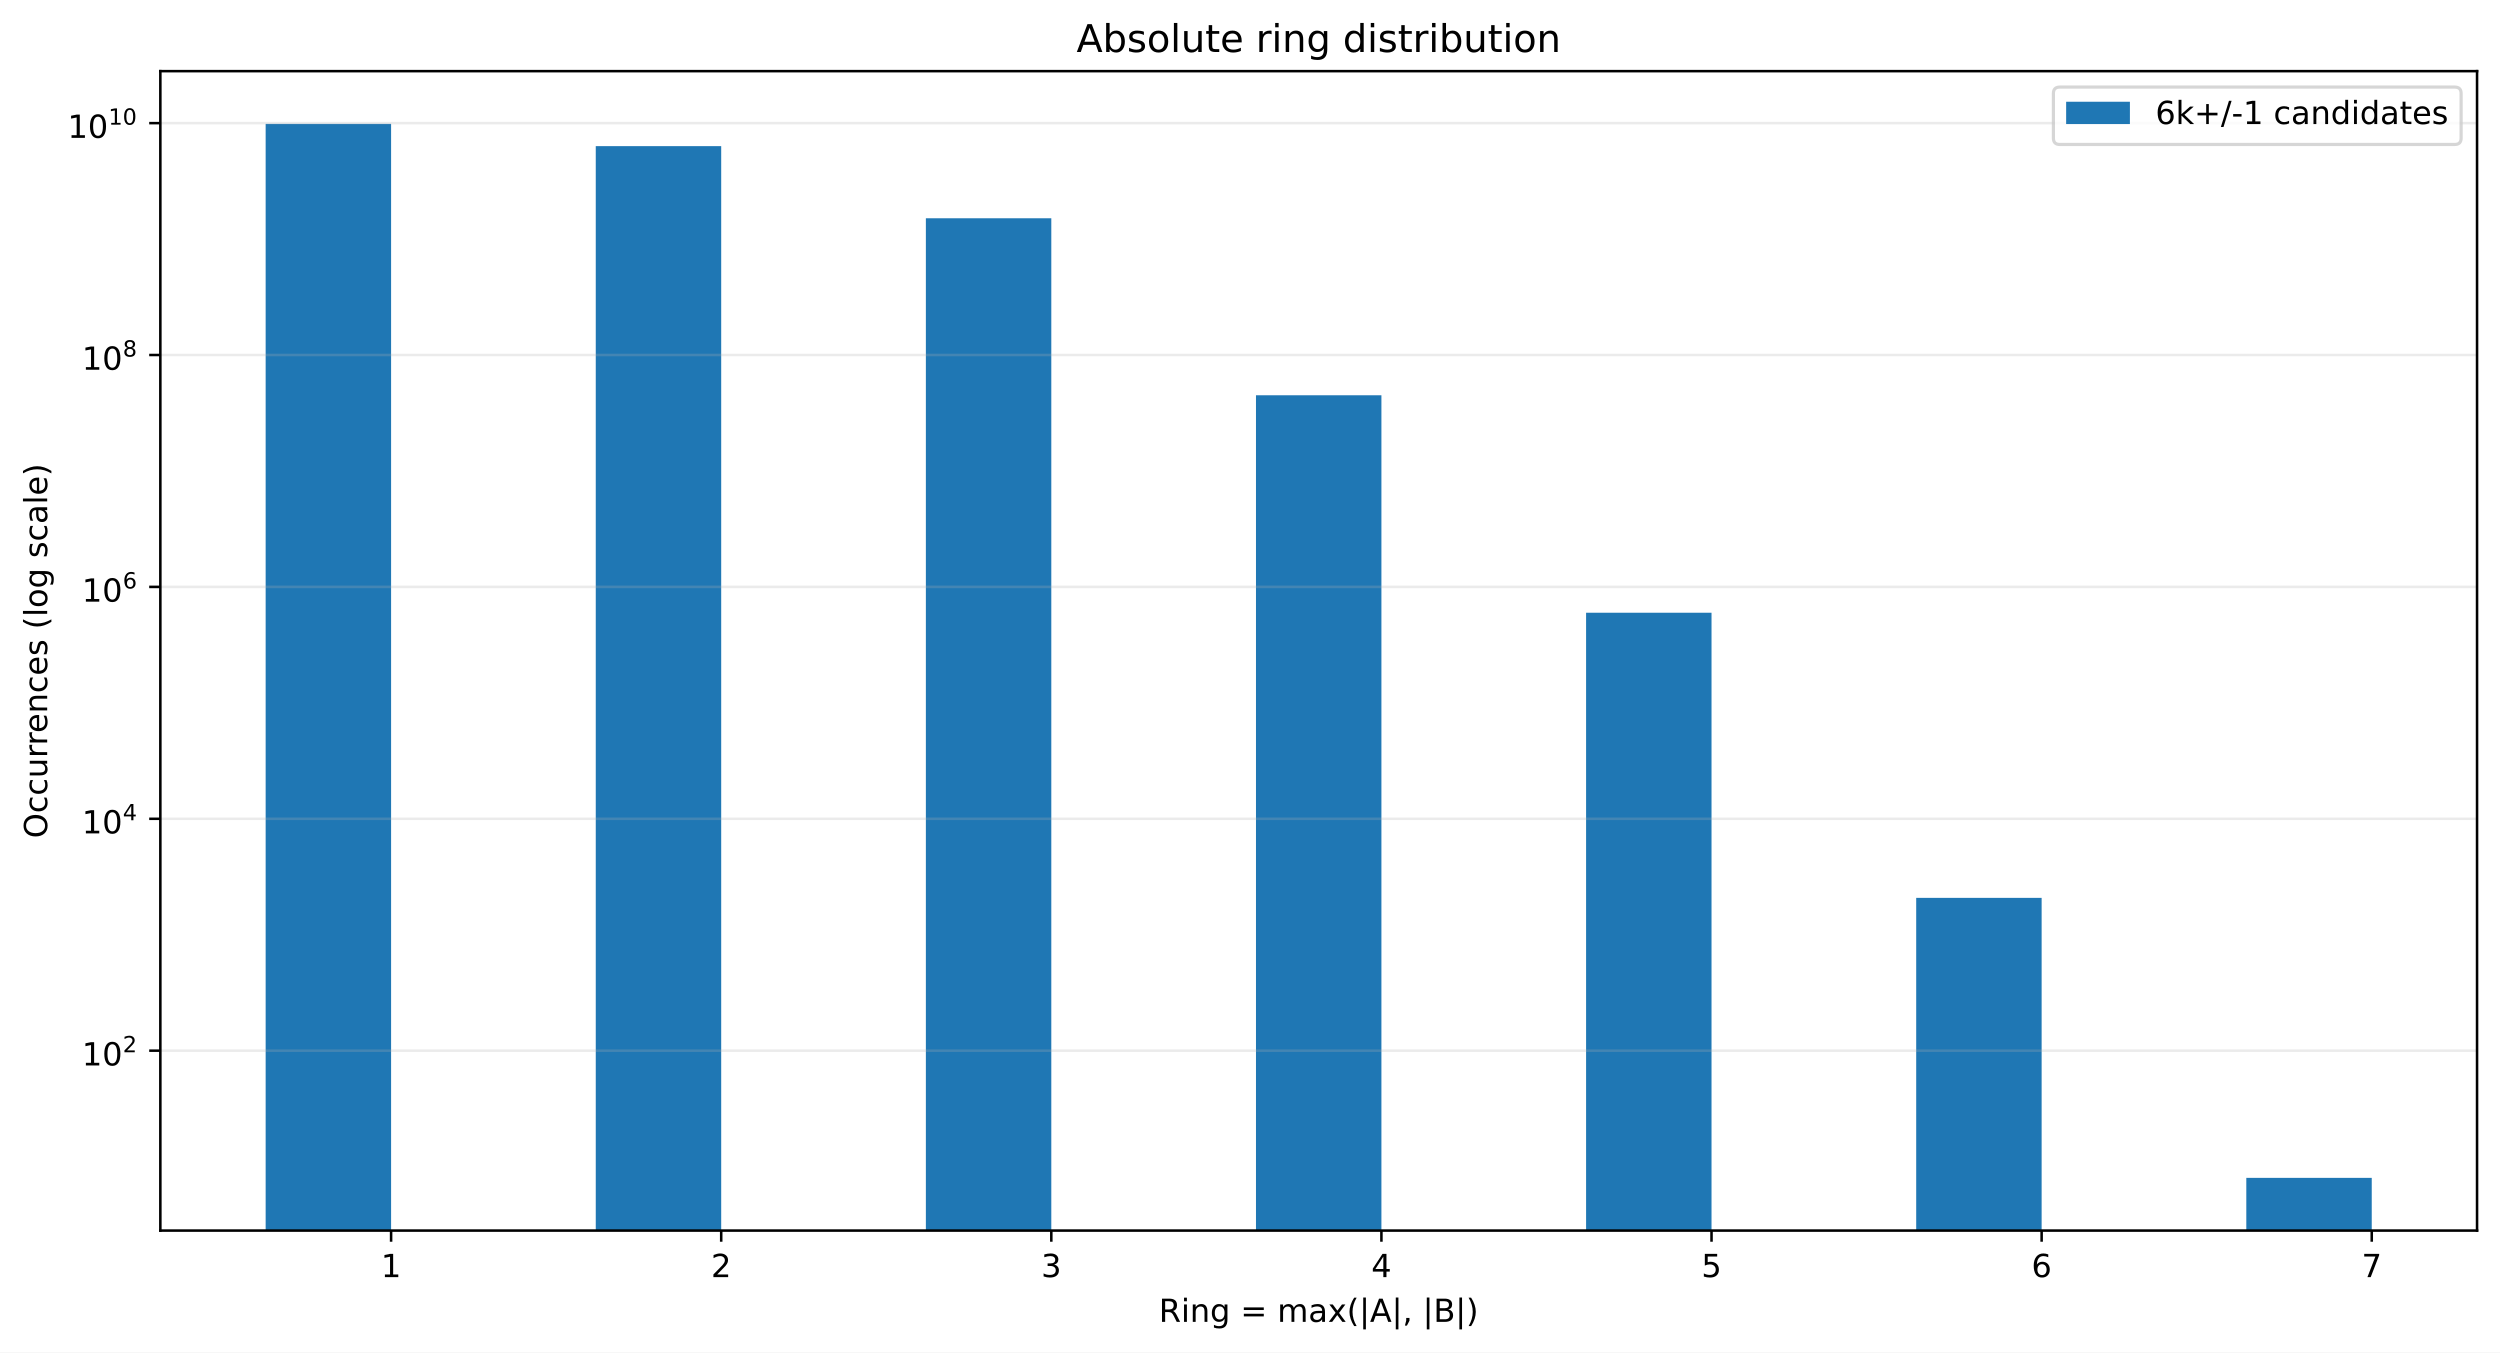
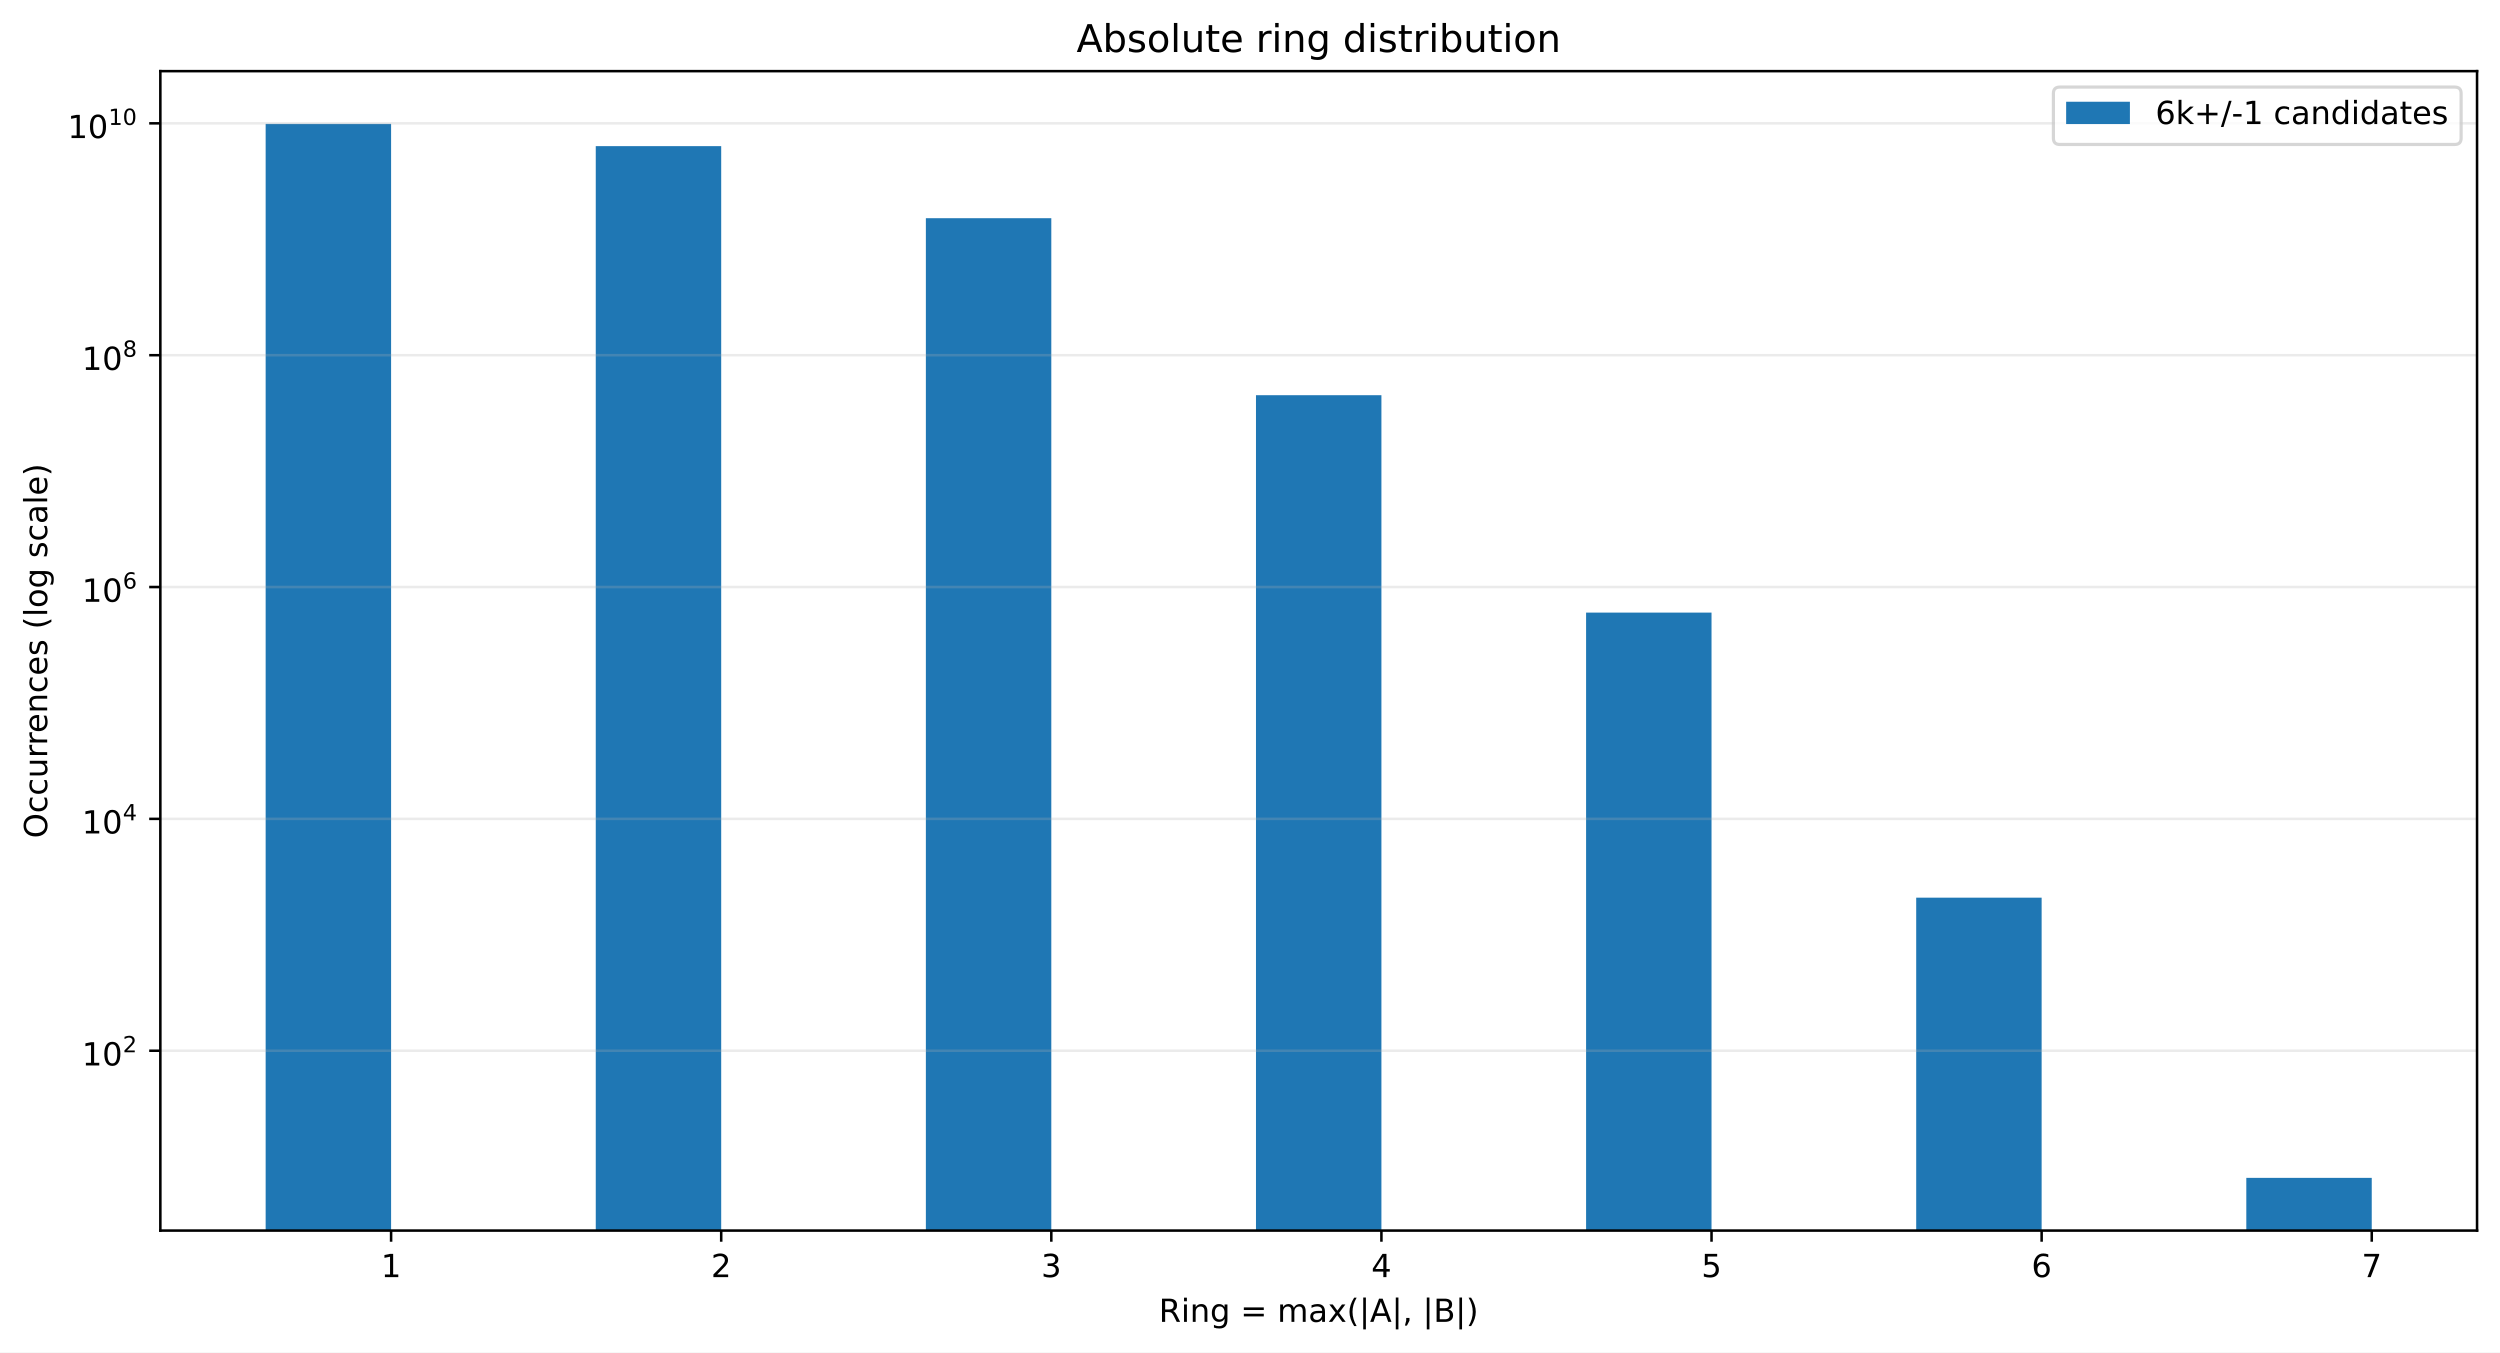
<svg xmlns="http://www.w3.org/2000/svg" xmlns:xlink="http://www.w3.org/1999/xlink" width="784.258pt" height="424.28pt" viewBox="0 0 784.258 424.28" version="1.1">
  <defs>
    <style type="text/css">*{stroke-linejoin: round; stroke-linecap: butt}</style>
  </defs>
  <g id="figure_1">
    <g id="patch_1">
      <path d="M 0 424.28  L 784.258 424.28  L 784.258 0  L 0 0  z " style="fill: #ffffff" />
    </g>
    <g id="axes_1">
      <g id="patch_2">
        <path d="M 50.301 386.036  L 777.058 386.036  L 777.058 22.318  L 50.301 22.318  z " style="fill: #ffffff" />
      </g>
      <g id="patch_3">
-         <path d="M 83.335 36775.385  L 122.687 36775.385  L 122.687 38.851  L 83.335 38.851  z " clip-path="url(#pa5bef4944f)" style="fill: #1f77b4" />
+         <path d="M 83.335 36767.474  L 122.687 36767.474  L 122.687 38.851  L 83.335 38.851  z " clip-path="url(#p70365242b5)" style="fill: #1f77b4" />
      </g>
      <g id="patch_4">
-         <path d="M 186.891 36775.385  L 226.243 36775.385  L 226.243 45.852  L 186.891 45.852  z " clip-path="url(#pa5bef4944f)" style="fill: #1f77b4" />
+         <path d="M 186.891 36767.474  L 226.243 36767.474  L 226.243 45.85  L 186.891 45.85  z " clip-path="url(#p70365242b5)" style="fill: #1f77b4" />
      </g>
      <g id="patch_5">
-         <path d="M 290.448 36775.385  L 329.799 36775.385  L 329.799 68.464  L 290.448 68.464  z " clip-path="url(#pa5bef4944f)" style="fill: #1f77b4" />
+         <path d="M 290.448 36767.474  L 329.799 36767.474  L 329.799 68.458  L 290.448 68.458  z " clip-path="url(#p70365242b5)" style="fill: #1f77b4" />
      </g>
      <g id="patch_6">
-         <path d="M 394.004 36775.385  L 433.355 36775.385  L 433.355 123.991  L 394.004 123.991  z " clip-path="url(#pa5bef4944f)" style="fill: #1f77b4" />
+         <path d="M 394.004 36767.474  L 433.355 36767.474  L 433.355 123.973  L 394.004 123.973  z " clip-path="url(#p70365242b5)" style="fill: #1f77b4" />
      </g>
      <g id="patch_7">
-         <path d="M 497.56 36775.385  L 536.912 36775.385  L 536.912 192.208  L 497.56 192.208  z " clip-path="url(#pa5bef4944f)" style="fill: #1f77b4" />
+         <path d="M 497.56 36767.474  L 536.912 36767.474  L 536.912 192.174  L 497.56 192.174  z " clip-path="url(#p70365242b5)" style="fill: #1f77b4" />
      </g>
      <g id="patch_8">
-         <path d="M 601.116 36775.385  L 640.468 36775.385  L 640.468 281.656  L 601.116 281.656  z " clip-path="url(#pa5bef4944f)" style="fill: #1f77b4" />
+         <path d="M 601.116 36767.474  L 640.468 36767.474  L 640.468 281.591  L 601.116 281.591  z " clip-path="url(#p70365242b5)" style="fill: #1f77b4" />
      </g>
      <g id="patch_9">
-         <path d="M 704.673 36775.385  L 744.024 36775.385  L 744.024 369.503  L 704.673 369.503  z " clip-path="url(#pa5bef4944f)" style="fill: #1f77b4" />
+         <path d="M 704.673 36767.474  L 744.024 36767.474  L 744.024 369.503  L 704.673 369.503  z " clip-path="url(#p70365242b5)" style="fill: #1f77b4" />
      </g>
      <g id="matplotlib.axis_1">
        <g id="xtick_1">
          <g id="line2d_1">
            <defs>
-               <path id="mcdd82df02b" d="M 0 0  L 0 3.5  " style="stroke: #000000; stroke-width: 0.8" />
+               <path id="m7e6e00dcf2" d="M 0 0  L 0 3.5  " style="stroke: #000000; stroke-width: 0.8" />
            </defs>
            <g>
-               <use xlink:href="#mcdd82df02b" x="122.687" y="386.036" style="stroke: #000000; stroke-width: 0.8" />
+               <use xlink:href="#m7e6e00dcf2" x="122.687" y="386.036" style="stroke: #000000; stroke-width: 0.8" />
            </g>
          </g>
          <g id="text_1">
            <g transform="translate(119.5053 400.6334) scale(0.1 -0.1)">
              <defs>
                <path id="DejaVuSans-14" d="M 794 531  L 1825 531  L 1825 4091  L 703 3866  L 703 4441  L 1819 4666  L 2450 4666  L 2450 531  L 3481 531  L 3481 0  L 794 0  L 794 531  z " transform="scale(0.015625)" />
              </defs>
              <use xlink:href="#DejaVuSans-14" />
            </g>
          </g>
        </g>
        <g id="xtick_2">
          <g id="line2d_2">
            <g>
-               <use xlink:href="#mcdd82df02b" x="226.243" y="386.036" style="stroke: #000000; stroke-width: 0.8" />
+               <use xlink:href="#m7e6e00dcf2" x="226.243" y="386.036" style="stroke: #000000; stroke-width: 0.8" />
            </g>
          </g>
          <g id="text_2">
            <g transform="translate(223.0616 400.6334) scale(0.1 -0.1)">
              <defs>
                <path id="DejaVuSans-15" d="M 1228 531  L 3431 531  L 3431 0  L 469 0  L 469 531  Q 828 903 1448 1529  Q 2069 2156 2228 2338  Q 2531 2678 2651 2914  Q 2772 3150 2772 3378  Q 2772 3750 2511 3984  Q 2250 4219 1831 4219  Q 1534 4219 1204 4116  Q 875 4013 500 3803  L 500 4441  Q 881 4594 1212 4672  Q 1544 4750 1819 4750  Q 2544 4750 2975 4387  Q 3406 4025 3406 3419  Q 3406 3131 3298 2873  Q 3191 2616 2906 2266  Q 2828 2175 2409 1742  Q 1991 1309 1228 531  z " transform="scale(0.015625)" />
              </defs>
              <use xlink:href="#DejaVuSans-15" />
            </g>
          </g>
        </g>
        <g id="xtick_3">
          <g id="line2d_3">
            <g>
-               <use xlink:href="#mcdd82df02b" x="329.799" y="386.036" style="stroke: #000000; stroke-width: 0.8" />
+               <use xlink:href="#m7e6e00dcf2" x="329.799" y="386.036" style="stroke: #000000; stroke-width: 0.8" />
            </g>
          </g>
          <g id="text_3">
            <g transform="translate(326.6178 400.6334) scale(0.1 -0.1)">
              <defs>
                <path id="DejaVuSans-16" d="M 2597 2516  Q 3050 2419 3304 2112  Q 3559 1806 3559 1356  Q 3559 666 3084 287  Q 2609 -91 1734 -91  Q 1441 -91 1130 -33  Q 819 25 488 141  L 488 750  Q 750 597 1062 519  Q 1375 441 1716 441  Q 2309 441 2620 675  Q 2931 909 2931 1356  Q 2931 1769 2642 2001  Q 2353 2234 1838 2234  L 1294 2234  L 1294 2753  L 1863 2753  Q 2328 2753 2575 2939  Q 2822 3125 2822 3475  Q 2822 3834 2567 4026  Q 2313 4219 1838 4219  Q 1578 4219 1281 4162  Q 984 4106 628 3988  L 628 4550  Q 988 4650 1302 4700  Q 1616 4750 1894 4750  Q 2613 4750 3031 4423  Q 3450 4097 3450 3541  Q 3450 3153 3228 2886  Q 3006 2619 2597 2516  z " transform="scale(0.015625)" />
              </defs>
              <use xlink:href="#DejaVuSans-16" />
            </g>
          </g>
        </g>
        <g id="xtick_4">
          <g id="line2d_4">
            <g>
-               <use xlink:href="#mcdd82df02b" x="433.355" y="386.036" style="stroke: #000000; stroke-width: 0.8" />
+               <use xlink:href="#m7e6e00dcf2" x="433.355" y="386.036" style="stroke: #000000; stroke-width: 0.8" />
            </g>
          </g>
          <g id="text_4">
            <g transform="translate(430.174 400.6334) scale(0.1 -0.1)">
              <defs>
                <path id="DejaVuSans-17" d="M 2419 4116  L 825 1625  L 2419 1625  L 2419 4116  z M 2253 4666  L 3047 4666  L 3047 1625  L 3713 1625  L 3713 1100  L 3047 1100  L 3047 0  L 2419 0  L 2419 1100  L 313 1100  L 313 1709  L 2253 4666  z " transform="scale(0.015625)" />
              </defs>
              <use xlink:href="#DejaVuSans-17" />
            </g>
          </g>
        </g>
        <g id="xtick_5">
          <g id="line2d_5">
            <g>
-               <use xlink:href="#mcdd82df02b" x="536.912" y="386.036" style="stroke: #000000; stroke-width: 0.8" />
+               <use xlink:href="#m7e6e00dcf2" x="536.912" y="386.036" style="stroke: #000000; stroke-width: 0.8" />
            </g>
          </g>
          <g id="text_5">
            <g transform="translate(533.7303 400.6334) scale(0.1 -0.1)">
              <defs>
                <path id="DejaVuSans-18" d="M 691 4666  L 3169 4666  L 3169 4134  L 1269 4134  L 1269 2991  Q 1406 3038 1543 3061  Q 1681 3084 1819 3084  Q 2600 3084 3056 2656  Q 3513 2228 3513 1497  Q 3513 744 3044 326  Q 2575 -91 1722 -91  Q 1428 -91 1123 -41  Q 819 9 494 109  L 494 744  Q 775 591 1075 516  Q 1375 441 1709 441  Q 2250 441 2565 725  Q 2881 1009 2881 1497  Q 2881 1984 2565 2268  Q 2250 2553 1709 2553  Q 1456 2553 1204 2497  Q 953 2441 691 2322  L 691 4666  z " transform="scale(0.015625)" />
              </defs>
              <use xlink:href="#DejaVuSans-18" />
            </g>
          </g>
        </g>
        <g id="xtick_6">
          <g id="line2d_6">
            <g>
-               <use xlink:href="#mcdd82df02b" x="640.468" y="386.036" style="stroke: #000000; stroke-width: 0.8" />
+               <use xlink:href="#m7e6e00dcf2" x="640.468" y="386.036" style="stroke: #000000; stroke-width: 0.8" />
            </g>
          </g>
          <g id="text_6">
            <g transform="translate(637.2865 400.6334) scale(0.1 -0.1)">
              <defs>
                <path id="DejaVuSans-19" d="M 2113 2584  Q 1688 2584 1439 2293  Q 1191 2003 1191 1497  Q 1191 994 1439 701  Q 1688 409 2113 409  Q 2538 409 2786 701  Q 3034 994 3034 1497  Q 3034 2003 2786 2293  Q 2538 2584 2113 2584  z M 3366 4563  L 3366 3988  Q 3128 4100 2886 4159  Q 2644 4219 2406 4219  Q 1781 4219 1451 3797  Q 1122 3375 1075 2522  Q 1259 2794 1537 2939  Q 1816 3084 2150 3084  Q 2853 3084 3261 2657  Q 3669 2231 3669 1497  Q 3669 778 3244 343  Q 2819 -91 2113 -91  Q 1303 -91 875 529  Q 447 1150 447 2328  Q 447 3434 972 4092  Q 1497 4750 2381 4750  Q 2619 4750 2861 4703  Q 3103 4656 3366 4563  z " transform="scale(0.015625)" />
              </defs>
              <use xlink:href="#DejaVuSans-19" />
            </g>
          </g>
        </g>
        <g id="xtick_7">
          <g id="line2d_7">
            <g>
-               <use xlink:href="#mcdd82df02b" x="744.024" y="386.036" style="stroke: #000000; stroke-width: 0.8" />
+               <use xlink:href="#m7e6e00dcf2" x="744.024" y="386.036" style="stroke: #000000; stroke-width: 0.8" />
            </g>
          </g>
          <g id="text_7">
            <g transform="translate(740.8427 400.6334) scale(0.1 -0.1)">
              <defs>
                <path id="DejaVuSans-1a" d="M 525 4666  L 3525 4666  L 3525 4397  L 1831 0  L 1172 0  L 2766 4134  L 525 4134  L 525 4666  z " transform="scale(0.015625)" />
              </defs>
              <use xlink:href="#DejaVuSans-1a" />
            </g>
          </g>
        </g>
        <g id="text_8">
          <g transform="translate(363.5437 414.678) scale(0.1 -0.1)">
            <defs>
              <path id="DejaVuSans-35" d="M 2841 2188  Q 3044 2119 3236 1894  Q 3428 1669 3622 1275  L 4263 0  L 3584 0  L 2988 1197  Q 2756 1666 2539 1819  Q 2322 1972 1947 1972  L 1259 1972  L 1259 0  L 628 0  L 628 4666  L 2053 4666  Q 2853 4666 3247 4331  Q 3641 3997 3641 3322  Q 3641 2881 3436 2590  Q 3231 2300 2841 2188  z M 1259 4147  L 1259 2491  L 2053 2491  Q 2509 2491 2742 2702  Q 2975 2913 2975 3322  Q 2975 3731 2742 3939  Q 2509 4147 2053 4147  L 1259 4147  z " transform="scale(0.015625)" />
              <path id="DejaVuSans-4c" d="M 603 3500  L 1178 3500  L 1178 0  L 603 0  L 603 3500  z M 603 4863  L 1178 4863  L 1178 4134  L 603 4134  L 603 4863  z " transform="scale(0.015625)" />
              <path id="DejaVuSans-51" d="M 3513 2113  L 3513 0  L 2938 0  L 2938 2094  Q 2938 2591 2744 2837  Q 2550 3084 2163 3084  Q 1697 3084 1428 2787  Q 1159 2491 1159 1978  L 1159 0  L 581 0  L 581 3500  L 1159 3500  L 1159 2956  Q 1366 3272 1645 3428  Q 1925 3584 2291 3584  Q 2894 3584 3203 3211  Q 3513 2838 3513 2113  z " transform="scale(0.015625)" />
              <path id="DejaVuSans-4a" d="M 2906 1791  Q 2906 2416 2648 2759  Q 2391 3103 1925 3103  Q 1463 3103 1205 2759  Q 947 2416 947 1791  Q 947 1169 1205 825  Q 1463 481 1925 481  Q 2391 481 2648 825  Q 2906 1169 2906 1791  z M 3481 434  Q 3481 -459 3084 -895  Q 2688 -1331 1869 -1331  Q 1566 -1331 1297 -1286  Q 1028 -1241 775 -1147  L 775 -588  Q 1028 -725 1275 -790  Q 1522 -856 1778 -856  Q 2344 -856 2625 -561  Q 2906 -266 2906 331  L 2906 616  Q 2728 306 2450 153  Q 2172 0 1784 0  Q 1141 0 747 490  Q 353 981 353 1791  Q 353 2603 747 3093  Q 1141 3584 1784 3584  Q 2172 3584 2450 3431  Q 2728 3278 2906 2969  L 2906 3500  L 3481 3500  L 3481 434  z " transform="scale(0.015625)" />
              <path id="DejaVuSans-3" transform="scale(0.015625)" />
              <path id="DejaVuSans-20" d="M 678 2906  L 4684 2906  L 4684 2381  L 678 2381  L 678 2906  z M 678 1631  L 4684 1631  L 4684 1100  L 678 1100  L 678 1631  z " transform="scale(0.015625)" />
              <path id="DejaVuSans-50" d="M 3328 2828  Q 3544 3216 3844 3400  Q 4144 3584 4550 3584  Q 5097 3584 5394 3201  Q 5691 2819 5691 2113  L 5691 0  L 5113 0  L 5113 2094  Q 5113 2597 4934 2840  Q 4756 3084 4391 3084  Q 3944 3084 3684 2787  Q 3425 2491 3425 1978  L 3425 0  L 2847 0  L 2847 2094  Q 2847 2600 2669 2842  Q 2491 3084 2119 3084  Q 1678 3084 1418 2786  Q 1159 2488 1159 1978  L 1159 0  L 581 0  L 581 3500  L 1159 3500  L 1159 2956  Q 1356 3278 1631 3431  Q 1906 3584 2284 3584  Q 2666 3584 2933 3390  Q 3200 3197 3328 2828  z " transform="scale(0.015625)" />
              <path id="DejaVuSans-44" d="M 2194 1759  Q 1497 1759 1228 1600  Q 959 1441 959 1056  Q 959 750 1161 570  Q 1363 391 1709 391  Q 2188 391 2477 730  Q 2766 1069 2766 1631  L 2766 1759  L 2194 1759  z M 3341 1997  L 3341 0  L 2766 0  L 2766 531  Q 2569 213 2275 61  Q 1981 -91 1556 -91  Q 1019 -91 701 211  Q 384 513 384 1019  Q 384 1609 779 1909  Q 1175 2209 1959 2209  L 2766 2209  L 2766 2266  Q 2766 2663 2505 2880  Q 2244 3097 1772 3097  Q 1472 3097 1187 3025  Q 903 2953 641 2809  L 641 3341  Q 956 3463 1253 3523  Q 1550 3584 1831 3584  Q 2591 3584 2966 3190  Q 3341 2797 3341 1997  z " transform="scale(0.015625)" />
              <path id="DejaVuSans-5b" d="M 3513 3500  L 2247 1797  L 3578 0  L 2900 0  L 1881 1375  L 863 0  L 184 0  L 1544 1831  L 300 3500  L 978 3500  L 1906 2253  L 2834 3500  L 3513 3500  z " transform="scale(0.015625)" />
              <path id="DejaVuSans-b" d="M 1984 4856  Q 1566 4138 1362 3434  Q 1159 2731 1159 2009  Q 1159 1288 1364 580  Q 1569 -128 1984 -844  L 1484 -844  Q 1016 -109 783 600  Q 550 1309 550 2009  Q 550 2706 781 3412  Q 1013 4119 1484 4856  L 1984 4856  z " transform="scale(0.015625)" />
              <path id="DejaVuSans-5f" d="M 1344 4891  L 1344 -1509  L 813 -1509  L 813 4891  L 1344 4891  z " transform="scale(0.015625)" />
              <path id="DejaVuSans-24" d="M 2188 4044  L 1331 1722  L 3047 1722  L 2188 4044  z M 1831 4666  L 2547 4666  L 4325 0  L 3669 0  L 3244 1197  L 1141 1197  L 716 0  L 50 0  L 1831 4666  z " transform="scale(0.015625)" />
              <path id="DejaVuSans-f" d="M 750 794  L 1409 794  L 1409 256  L 897 -744  L 494 -744  L 750 256  L 750 794  z " transform="scale(0.015625)" />
              <path id="DejaVuSans-25" d="M 1259 2228  L 1259 519  L 2272 519  Q 2781 519 3026 730  Q 3272 941 3272 1375  Q 3272 1813 3026 2020  Q 2781 2228 2272 2228  L 1259 2228  z M 1259 4147  L 1259 2741  L 2194 2741  Q 2656 2741 2882 2914  Q 3109 3088 3109 3444  Q 3109 3797 2882 3972  Q 2656 4147 2194 4147  L 1259 4147  z M 628 4666  L 2241 4666  Q 2963 4666 3353 4366  Q 3744 4066 3744 3513  Q 3744 3084 3544 2831  Q 3344 2578 2956 2516  Q 3422 2416 3680 2098  Q 3938 1781 3938 1306  Q 3938 681 3513 340  Q 3088 0 2303 0  L 628 0  L 628 4666  z " transform="scale(0.015625)" />
              <path id="DejaVuSans-c" d="M 513 4856  L 1013 4856  Q 1481 4119 1714 3412  Q 1947 2706 1947 2009  Q 1947 1309 1714 600  Q 1481 -109 1013 -844  L 513 -844  Q 928 -128 1133 580  Q 1338 1288 1338 2009  Q 1338 2731 1133 3434  Q 928 4138 513 4856  z " transform="scale(0.015625)" />
            </defs>
            <use xlink:href="#DejaVuSans-35" />
            <use xlink:href="#DejaVuSans-4c" transform="translate(69.48438 0)" />
            <use xlink:href="#DejaVuSans-51" transform="translate(97.26562 0)" />
            <use xlink:href="#DejaVuSans-4a" transform="translate(160.6406 0)" />
            <use xlink:href="#DejaVuSans-3" transform="translate(224.125 0)" />
            <use xlink:href="#DejaVuSans-20" transform="translate(255.9062 0)" />
            <use xlink:href="#DejaVuSans-3" transform="translate(339.7031 0)" />
            <use xlink:href="#DejaVuSans-50" transform="translate(371.4844 0)" />
            <use xlink:href="#DejaVuSans-44" transform="translate(468.8906 0)" />
            <use xlink:href="#DejaVuSans-5b" transform="translate(530.1719 0)" />
            <use xlink:href="#DejaVuSans-b" transform="translate(589.3594 0)" />
            <use xlink:href="#DejaVuSans-5f" transform="translate(628.375 0)" />
            <use xlink:href="#DejaVuSans-24" transform="translate(662.0625 0)" />
            <use xlink:href="#DejaVuSans-5f" transform="translate(730.4688 0)" />
            <use xlink:href="#DejaVuSans-f" transform="translate(764.1562 0)" />
            <use xlink:href="#DejaVuSans-3" transform="translate(795.9375 0)" />
            <use xlink:href="#DejaVuSans-5f" transform="translate(827.7188 0)" />
            <use xlink:href="#DejaVuSans-25" transform="translate(861.4062 0)" />
            <use xlink:href="#DejaVuSans-5f" transform="translate(930.0156 0)" />
            <use xlink:href="#DejaVuSans-c" transform="translate(963.7031 0)" />
          </g>
        </g>
      </g>
      <g id="matplotlib.axis_2">
        <g id="ytick_1">
          <g id="line2d_8">
-             <path d="M 50.301 329.605  L 777.058 329.605  " clip-path="url(#pa5bef4944f)" style="fill: none; stroke: #b0b0b0; stroke-opacity: 0.25; stroke-width: 0.8; stroke-linecap: square" />
+             <path d="M 50.301 329.614  L 777.058 329.614  " clip-path="url(#p70365242b5)" style="fill: none; stroke: #b0b0b0; stroke-opacity: 0.25; stroke-width: 0.8; stroke-linecap: square" />
          </g>
          <g id="line2d_9">
            <defs>
-               <path id="macc56725be" d="M 0 0  L -3.5 0  " style="stroke: #000000; stroke-width: 0.8" />
+               <path id="mcc72e2ba0e" d="M 0 0  L -3.5 0  " style="stroke: #000000; stroke-width: 0.8" />
            </defs>
            <g>
-               <use xlink:href="#macc56725be" x="50.301" y="329.605" style="stroke: #000000; stroke-width: 0.8" />
+               <use xlink:href="#mcc72e2ba0e" x="50.301" y="329.614" style="stroke: #000000; stroke-width: 0.8" />
            </g>
          </g>
          <g id="text_9">
-             <g transform="translate(25.70078 334.3052) scale(0.1 -0.1)">
+             <g transform="translate(25.70078 334.3139) scale(0.1 -0.1)">
              <defs>
                <path id="DejaVuSans-13" d="M 2034 4250  Q 1547 4250 1301 3770  Q 1056 3291 1056 2328  Q 1056 1369 1301 889  Q 1547 409 2034 409  Q 2525 409 2770 889  Q 3016 1369 3016 2328  Q 3016 3291 2770 3770  Q 2525 4250 2034 4250  z M 2034 4750  Q 2819 4750 3233 4129  Q 3647 3509 3647 2328  Q 3647 1150 3233 529  Q 2819 -91 2034 -91  Q 1250 -91 836 529  Q 422 1150 422 2328  Q 422 3509 836 4129  Q 1250 4750 2034 4750  z " transform="scale(0.015625)" />
              </defs>
              <use xlink:href="#DejaVuSans-14" transform="translate(0 0.746875)" />
              <use xlink:href="#DejaVuSans-13" transform="translate(63.62305 0.746875)" />
              <use xlink:href="#DejaVuSans-15" transform="translate(128.2031 42.04688) scale(0.7)" />
            </g>
          </g>
        </g>
        <g id="ytick_2">
          <g id="line2d_10">
-             <path d="M 50.301 256.859  L 777.058 256.859  " clip-path="url(#pa5bef4944f)" style="fill: none; stroke: #b0b0b0; stroke-opacity: 0.25; stroke-width: 0.8; stroke-linecap: square" />
+             <path d="M 50.301 256.884  L 777.058 256.884  " clip-path="url(#p70365242b5)" style="fill: none; stroke: #b0b0b0; stroke-opacity: 0.25; stroke-width: 0.8; stroke-linecap: square" />
          </g>
          <g id="line2d_11">
            <g>
-               <use xlink:href="#macc56725be" x="50.301" y="256.859" style="stroke: #000000; stroke-width: 0.8" />
+               <use xlink:href="#mcc72e2ba0e" x="50.301" y="256.884" style="stroke: #000000; stroke-width: 0.8" />
            </g>
          </g>
          <g id="text_10">
-             <g transform="translate(25.70078 261.5091) scale(0.1 -0.1)">
+             <g transform="translate(25.70078 261.5336) scale(0.1 -0.1)">
              <use xlink:href="#DejaVuSans-14" transform="translate(0 0.665625)" />
              <use xlink:href="#DejaVuSans-13" transform="translate(63.62305 0.665625)" />
              <use xlink:href="#DejaVuSans-17" transform="translate(128.2031 41.96563) scale(0.7)" />
            </g>
          </g>
        </g>
        <g id="ytick_3">
          <g id="line2d_12">
-             <path d="M 50.301 184.113  L 777.058 184.113  " clip-path="url(#pa5bef4944f)" style="fill: none; stroke: #b0b0b0; stroke-opacity: 0.25; stroke-width: 0.8; stroke-linecap: square" />
+             <path d="M 50.301 184.153  L 777.058 184.153  " clip-path="url(#p70365242b5)" style="fill: none; stroke: #b0b0b0; stroke-opacity: 0.25; stroke-width: 0.8; stroke-linecap: square" />
          </g>
          <g id="line2d_13">
            <g>
-               <use xlink:href="#macc56725be" x="50.301" y="184.113" style="stroke: #000000; stroke-width: 0.8" />
+               <use xlink:href="#mcc72e2ba0e" x="50.301" y="184.153" style="stroke: #000000; stroke-width: 0.8" />
            </g>
          </g>
          <g id="text_11">
-             <g transform="translate(25.70078 188.8131) scale(0.1 -0.1)">
+             <g transform="translate(25.70078 188.8534) scale(0.1 -0.1)">
              <use xlink:href="#DejaVuSans-14" transform="translate(0 0.746875)" />
              <use xlink:href="#DejaVuSans-13" transform="translate(63.62305 0.746875)" />
              <use xlink:href="#DejaVuSans-19" transform="translate(128.2031 42.04688) scale(0.7)" />
            </g>
          </g>
        </g>
        <g id="ytick_4">
          <g id="line2d_14">
-             <path d="M 50.301 111.367  L 777.058 111.367  " clip-path="url(#pa5bef4944f)" style="fill: none; stroke: #b0b0b0; stroke-opacity: 0.25; stroke-width: 0.8; stroke-linecap: square" />
+             <path d="M 50.301 111.423  L 777.058 111.423  " clip-path="url(#p70365242b5)" style="fill: none; stroke: #b0b0b0; stroke-opacity: 0.25; stroke-width: 0.8; stroke-linecap: square" />
          </g>
          <g id="line2d_15">
            <g>
-               <use xlink:href="#macc56725be" x="50.301" y="111.367" style="stroke: #000000; stroke-width: 0.8" />
+               <use xlink:href="#mcc72e2ba0e" x="50.301" y="111.423" style="stroke: #000000; stroke-width: 0.8" />
            </g>
          </g>
          <g id="text_12">
-             <g transform="translate(25.70078 116.067) scale(0.1 -0.1)">
+             <g transform="translate(25.70078 116.1231) scale(0.1 -0.1)">
              <defs>
                <path id="DejaVuSans-1b" d="M 2034 2216  Q 1584 2216 1326 1975  Q 1069 1734 1069 1313  Q 1069 891 1326 650  Q 1584 409 2034 409  Q 2484 409 2743 651  Q 3003 894 3003 1313  Q 3003 1734 2745 1975  Q 2488 2216 2034 2216  z M 1403 2484  Q 997 2584 770 2862  Q 544 3141 544 3541  Q 544 4100 942 4425  Q 1341 4750 2034 4750  Q 2731 4750 3128 4425  Q 3525 4100 3525 3541  Q 3525 3141 3298 2862  Q 3072 2584 2669 2484  Q 3125 2378 3379 2068  Q 3634 1759 3634 1313  Q 3634 634 3220 271  Q 2806 -91 2034 -91  Q 1263 -91 848 271  Q 434 634 434 1313  Q 434 1759 690 2068  Q 947 2378 1403 2484  z M 1172 3481  Q 1172 3119 1398 2916  Q 1625 2713 2034 2713  Q 2441 2713 2670 2916  Q 2900 3119 2900 3481  Q 2900 3844 2670 4047  Q 2441 4250 2034 4250  Q 1625 4250 1398 4047  Q 1172 3844 1172 3481  z " transform="scale(0.015625)" />
              </defs>
              <use xlink:href="#DejaVuSans-14" transform="translate(0 0.746875)" />
              <use xlink:href="#DejaVuSans-13" transform="translate(63.62305 0.746875)" />
              <use xlink:href="#DejaVuSans-1b" transform="translate(128.2031 42.04688) scale(0.7)" />
            </g>
          </g>
        </g>
        <g id="ytick_5">
          <g id="line2d_16">
-             <path d="M 50.301 38.621  L 777.058 38.621  " clip-path="url(#pa5bef4944f)" style="fill: none; stroke: #b0b0b0; stroke-opacity: 0.25; stroke-width: 0.8; stroke-linecap: square" />
+             <path d="M 50.301 38.693  L 777.058 38.693  " clip-path="url(#p70365242b5)" style="fill: none; stroke: #b0b0b0; stroke-opacity: 0.25; stroke-width: 0.8; stroke-linecap: square" />
          </g>
          <g id="line2d_17">
            <g>
-               <use xlink:href="#macc56725be" x="50.301" y="38.621" style="stroke: #000000; stroke-width: 0.8" />
+               <use xlink:href="#mcc72e2ba0e" x="50.301" y="38.693" style="stroke: #000000; stroke-width: 0.8" />
            </g>
          </g>
          <g id="text_13">
-             <g transform="translate(21.20078 43.32095) scale(0.1 -0.1)">
+             <g transform="translate(21.20078 43.39285) scale(0.1 -0.1)">
              <use xlink:href="#DejaVuSans-14" transform="translate(0 0.746875)" />
              <use xlink:href="#DejaVuSans-13" transform="translate(63.62305 0.746875)" />
              <use xlink:href="#DejaVuSans-14" transform="translate(128.2031 42.04688) scale(0.7)" />
              <use xlink:href="#DejaVuSans-13" transform="translate(172.7393 42.04688) scale(0.7)" />
            </g>
          </g>
        </g>
        <g id="text_14">
          <g transform="translate(14.79844 262.9551) rotate(-90) scale(0.1 -0.1)">
            <defs>
              <path id="DejaVuSans-32" d="M 2522 4238  Q 1834 4238 1429 3725  Q 1025 3213 1025 2328  Q 1025 1447 1429 934  Q 1834 422 2522 422  Q 3209 422 3611 934  Q 4013 1447 4013 2328  Q 4013 3213 3611 3725  Q 3209 4238 2522 4238  z M 2522 4750  Q 3503 4750 4090 4092  Q 4678 3434 4678 2328  Q 4678 1225 4090 567  Q 3503 -91 2522 -91  Q 1538 -91 948 565  Q 359 1222 359 2328  Q 359 3434 948 4092  Q 1538 4750 2522 4750  z " transform="scale(0.015625)" />
              <path id="DejaVuSans-46" d="M 3122 3366  L 3122 2828  Q 2878 2963 2633 3030  Q 2388 3097 2138 3097  Q 1578 3097 1268 2742  Q 959 2388 959 1747  Q 959 1106 1268 751  Q 1578 397 2138 397  Q 2388 397 2633 464  Q 2878 531 3122 666  L 3122 134  Q 2881 22 2623 -34  Q 2366 -91 2075 -91  Q 1284 -91 818 406  Q 353 903 353 1747  Q 353 2603 823 3093  Q 1294 3584 2113 3584  Q 2378 3584 2631 3529  Q 2884 3475 3122 3366  z " transform="scale(0.015625)" />
              <path id="DejaVuSans-58" d="M 544 1381  L 544 3500  L 1119 3500  L 1119 1403  Q 1119 906 1312 657  Q 1506 409 1894 409  Q 2359 409 2629 706  Q 2900 1003 2900 1516  L 2900 3500  L 3475 3500  L 3475 0  L 2900 0  L 2900 538  Q 2691 219 2414 64  Q 2138 -91 1772 -91  Q 1169 -91 856 284  Q 544 659 544 1381  z M 1991 3584  L 1991 3584  z " transform="scale(0.015625)" />
              <path id="DejaVuSans-55" d="M 2631 2963  Q 2534 3019 2420 3045  Q 2306 3072 2169 3072  Q 1681 3072 1420 2755  Q 1159 2438 1159 1844  L 1159 0  L 581 0  L 581 3500  L 1159 3500  L 1159 2956  Q 1341 3275 1631 3429  Q 1922 3584 2338 3584  Q 2397 3584 2469 3576  Q 2541 3569 2628 3553  L 2631 2963  z " transform="scale(0.015625)" />
              <path id="DejaVuSans-48" d="M 3597 1894  L 3597 1613  L 953 1613  Q 991 1019 1311 708  Q 1631 397 2203 397  Q 2534 397 2845 478  Q 3156 559 3463 722  L 3463 178  Q 3153 47 2828 -22  Q 2503 -91 2169 -91  Q 1331 -91 842 396  Q 353 884 353 1716  Q 353 2575 817 3079  Q 1281 3584 2069 3584  Q 2775 3584 3186 3129  Q 3597 2675 3597 1894  z M 3022 2063  Q 3016 2534 2758 2815  Q 2500 3097 2075 3097  Q 1594 3097 1305 2825  Q 1016 2553 972 2059  L 3022 2063  z " transform="scale(0.015625)" />
              <path id="DejaVuSans-56" d="M 2834 3397  L 2834 2853  Q 2591 2978 2328 3040  Q 2066 3103 1784 3103  Q 1356 3103 1142 2972  Q 928 2841 928 2578  Q 928 2378 1081 2264  Q 1234 2150 1697 2047  L 1894 2003  Q 2506 1872 2764 1633  Q 3022 1394 3022 966  Q 3022 478 2636 193  Q 2250 -91 1575 -91  Q 1294 -91 989 -36  Q 684 19 347 128  L 347 722  Q 666 556 975 473  Q 1284 391 1588 391  Q 1994 391 2212 530  Q 2431 669 2431 922  Q 2431 1156 2273 1281  Q 2116 1406 1581 1522  L 1381 1569  Q 847 1681 609 1914  Q 372 2147 372 2553  Q 372 3047 722 3315  Q 1072 3584 1716 3584  Q 2034 3584 2315 3537  Q 2597 3491 2834 3397  z " transform="scale(0.015625)" />
              <path id="DejaVuSans-4f" d="M 603 4863  L 1178 4863  L 1178 0  L 603 0  L 603 4863  z " transform="scale(0.015625)" />
              <path id="DejaVuSans-52" d="M 1959 3097  Q 1497 3097 1228 2736  Q 959 2375 959 1747  Q 959 1119 1226 758  Q 1494 397 1959 397  Q 2419 397 2687 759  Q 2956 1122 2956 1747  Q 2956 2369 2687 2733  Q 2419 3097 1959 3097  z M 1959 3584  Q 2709 3584 3137 3096  Q 3566 2609 3566 1747  Q 3566 888 3137 398  Q 2709 -91 1959 -91  Q 1206 -91 779 398  Q 353 888 353 1747  Q 353 2609 779 3096  Q 1206 3584 1959 3584  z " transform="scale(0.015625)" />
            </defs>
            <use xlink:href="#DejaVuSans-32" />
            <use xlink:href="#DejaVuSans-46" transform="translate(78.71875 0)" />
            <use xlink:href="#DejaVuSans-46" transform="translate(133.7031 0)" />
            <use xlink:href="#DejaVuSans-58" transform="translate(188.6875 0)" />
            <use xlink:href="#DejaVuSans-55" transform="translate(252.0625 0)" />
            <use xlink:href="#DejaVuSans-55" transform="translate(291.4219 0)" />
            <use xlink:href="#DejaVuSans-48" transform="translate(330.3281 0)" />
            <use xlink:href="#DejaVuSans-51" transform="translate(391.8594 0)" />
            <use xlink:href="#DejaVuSans-46" transform="translate(455.2344 0)" />
            <use xlink:href="#DejaVuSans-48" transform="translate(510.2188 0)" />
            <use xlink:href="#DejaVuSans-56" transform="translate(571.75 0)" />
            <use xlink:href="#DejaVuSans-3" transform="translate(623.8438 0)" />
            <use xlink:href="#DejaVuSans-b" transform="translate(655.625 0)" />
            <use xlink:href="#DejaVuSans-4f" transform="translate(694.6406 0)" />
            <use xlink:href="#DejaVuSans-52" transform="translate(722.4219 0)" />
            <use xlink:href="#DejaVuSans-4a" transform="translate(783.6094 0)" />
            <use xlink:href="#DejaVuSans-3" transform="translate(847.0938 0)" />
            <use xlink:href="#DejaVuSans-56" transform="translate(878.875 0)" />
            <use xlink:href="#DejaVuSans-46" transform="translate(930.9688 0)" />
            <use xlink:href="#DejaVuSans-44" transform="translate(985.9531 0)" />
            <use xlink:href="#DejaVuSans-4f" transform="translate(1047.234 0)" />
            <use xlink:href="#DejaVuSans-48" transform="translate(1075.016 0)" />
            <use xlink:href="#DejaVuSans-c" transform="translate(1136.547 0)" />
          </g>
        </g>
      </g>
      <g id="patch_10">
        <path d="M 50.301 386.036  L 50.301 22.318  " style="fill: none; stroke: #000000; stroke-width: 0.8; stroke-linejoin: miter; stroke-linecap: square" />
      </g>
      <g id="patch_11">
        <path d="M 777.058 386.036  L 777.058 22.318  " style="fill: none; stroke: #000000; stroke-width: 0.8; stroke-linejoin: miter; stroke-linecap: square" />
      </g>
      <g id="patch_12">
        <path d="M 50.301 386.036  L 777.058 386.036  " style="fill: none; stroke: #000000; stroke-width: 0.8; stroke-linejoin: miter; stroke-linecap: square" />
      </g>
      <g id="patch_13">
        <path d="M 50.301 22.318  L 777.058 22.318  " style="fill: none; stroke: #000000; stroke-width: 0.8; stroke-linejoin: miter; stroke-linecap: square" />
      </g>
      <g id="text_15">
        <g transform="translate(337.7055 16.31812) scale(0.12 -0.12)">
          <defs>
            <path id="DejaVuSans-45" d="M 3116 1747  Q 3116 2381 2855 2742  Q 2594 3103 2138 3103  Q 1681 3103 1420 2742  Q 1159 2381 1159 1747  Q 1159 1113 1420 752  Q 1681 391 2138 391  Q 2594 391 2855 752  Q 3116 1113 3116 1747  z M 1159 2969  Q 1341 3281 1617 3432  Q 1894 3584 2278 3584  Q 2916 3584 3314 3078  Q 3713 2572 3713 1747  Q 3713 922 3314 415  Q 2916 -91 2278 -91  Q 1894 -91 1617 61  Q 1341 213 1159 525  L 1159 0  L 581 0  L 581 4863  L 1159 4863  L 1159 2969  z " transform="scale(0.015625)" />
            <path id="DejaVuSans-57" d="M 1172 4494  L 1172 3500  L 2356 3500  L 2356 3053  L 1172 3053  L 1172 1153  Q 1172 725 1289 603  Q 1406 481 1766 481  L 2356 481  L 2356 0  L 1766 0  Q 1100 0 847 248  Q 594 497 594 1153  L 594 3053  L 172 3053  L 172 3500  L 594 3500  L 594 4494  L 1172 4494  z " transform="scale(0.015625)" />
            <path id="DejaVuSans-47" d="M 2906 2969  L 2906 4863  L 3481 4863  L 3481 0  L 2906 0  L 2906 525  Q 2725 213 2448 61  Q 2172 -91 1784 -91  Q 1150 -91 751 415  Q 353 922 353 1747  Q 353 2572 751 3078  Q 1150 3584 1784 3584  Q 2172 3584 2448 3432  Q 2725 3281 2906 2969  z M 947 1747  Q 947 1113 1208 752  Q 1469 391 1925 391  Q 2381 391 2643 752  Q 2906 1113 2906 1747  Q 2906 2381 2643 2742  Q 2381 3103 1925 3103  Q 1469 3103 1208 2742  Q 947 2381 947 1747  z " transform="scale(0.015625)" />
          </defs>
          <use xlink:href="#DejaVuSans-24" />
          <use xlink:href="#DejaVuSans-45" transform="translate(68.40625 0)" />
          <use xlink:href="#DejaVuSans-56" transform="translate(131.8906 0)" />
          <use xlink:href="#DejaVuSans-52" transform="translate(183.9844 0)" />
          <use xlink:href="#DejaVuSans-4f" transform="translate(245.1719 0)" />
          <use xlink:href="#DejaVuSans-58" transform="translate(272.9531 0)" />
          <use xlink:href="#DejaVuSans-57" transform="translate(336.3281 0)" />
          <use xlink:href="#DejaVuSans-48" transform="translate(375.5312 0)" />
          <use xlink:href="#DejaVuSans-3" transform="translate(437.0625 0)" />
          <use xlink:href="#DejaVuSans-55" transform="translate(468.8438 0)" />
          <use xlink:href="#DejaVuSans-4c" transform="translate(509.9531 0)" />
          <use xlink:href="#DejaVuSans-51" transform="translate(537.7344 0)" />
          <use xlink:href="#DejaVuSans-4a" transform="translate(601.1094 0)" />
          <use xlink:href="#DejaVuSans-3" transform="translate(664.5938 0)" />
          <use xlink:href="#DejaVuSans-47" transform="translate(696.375 0)" />
          <use xlink:href="#DejaVuSans-4c" transform="translate(759.8594 0)" />
          <use xlink:href="#DejaVuSans-56" transform="translate(787.6406 0)" />
          <use xlink:href="#DejaVuSans-57" transform="translate(839.7344 0)" />
          <use xlink:href="#DejaVuSans-55" transform="translate(878.9375 0)" />
          <use xlink:href="#DejaVuSans-4c" transform="translate(920.0469 0)" />
          <use xlink:href="#DejaVuSans-45" transform="translate(947.8281 0)" />
          <use xlink:href="#DejaVuSans-58" transform="translate(1011.312 0)" />
          <use xlink:href="#DejaVuSans-57" transform="translate(1074.688 0)" />
          <use xlink:href="#DejaVuSans-4c" transform="translate(1113.891 0)" />
          <use xlink:href="#DejaVuSans-52" transform="translate(1141.672 0)" />
          <use xlink:href="#DejaVuSans-51" transform="translate(1202.859 0)" />
        </g>
      </g>
      <g id="legend_1">
        <g id="patch_14">
          <path d="M 646.158 45.319  L 770.058 45.319  Q 772.058 45.319 772.058 43.319  L 772.058 29.318  Q 772.058 27.318 770.058 27.318  L 646.158 27.318  Q 644.158 27.318 644.158 29.318  L 644.158 43.319  Q 644.158 45.319 646.158 45.319  z " style="fill: #ffffff; opacity: 0.8; stroke: #cccccc; stroke-linejoin: miter" />
        </g>
        <g id="patch_15">
          <path d="M 648.158 38.917  L 668.158 38.917  L 668.158 31.917  L 648.158 31.917  z " style="fill: #1f77b4" />
        </g>
        <g id="text_16">
          <g transform="translate(676.1584 38.91656) scale(0.1 -0.1)">
            <defs>
              <path id="DejaVuSans-4e" d="M 581 4863  L 1159 4863  L 1159 1991  L 2875 3500  L 3609 3500  L 1753 1863  L 3688 0  L 2938 0  L 1159 1709  L 1159 0  L 581 0  L 581 4863  z " transform="scale(0.015625)" />
              <path id="DejaVuSans-e" d="M 2944 4013  L 2944 2272  L 4684 2272  L 4684 1741  L 2944 1741  L 2944 0  L 2419 0  L 2419 1741  L 678 1741  L 678 2272  L 2419 2272  L 2419 4013  L 2944 4013  z " transform="scale(0.015625)" />
              <path id="DejaVuSans-12" d="M 1625 4666  L 2156 4666  L 531 -594  L 0 -594  L 1625 4666  z " transform="scale(0.015625)" />
              <path id="DejaVuSans-10" d="M 313 2009  L 1997 2009  L 1997 1497  L 313 1497  L 313 2009  z " transform="scale(0.015625)" />
            </defs>
            <use xlink:href="#DejaVuSans-19" />
            <use xlink:href="#DejaVuSans-4e" transform="translate(63.625 0)" />
            <use xlink:href="#DejaVuSans-e" transform="translate(121.5312 0)" />
            <use xlink:href="#DejaVuSans-12" transform="translate(205.3281 0)" />
            <use xlink:href="#DejaVuSans-10" transform="translate(239.0156 0)" />
            <use xlink:href="#DejaVuSans-14" transform="translate(275.0938 0)" />
            <use xlink:href="#DejaVuSans-3" transform="translate(338.7188 0)" />
            <use xlink:href="#DejaVuSans-46" transform="translate(370.5 0)" />
            <use xlink:href="#DejaVuSans-44" transform="translate(425.4844 0)" />
            <use xlink:href="#DejaVuSans-51" transform="translate(486.7656 0)" />
            <use xlink:href="#DejaVuSans-47" transform="translate(550.1406 0)" />
            <use xlink:href="#DejaVuSans-4c" transform="translate(613.625 0)" />
            <use xlink:href="#DejaVuSans-47" transform="translate(641.4062 0)" />
            <use xlink:href="#DejaVuSans-44" transform="translate(704.8906 0)" />
            <use xlink:href="#DejaVuSans-57" transform="translate(766.1719 0)" />
            <use xlink:href="#DejaVuSans-48" transform="translate(805.375 0)" />
            <use xlink:href="#DejaVuSans-56" transform="translate(866.9062 0)" />
          </g>
        </g>
      </g>
    </g>
  </g>
  <defs>
-     <clipPath id="pa5bef4944f">
+     <clipPath id="p70365242b5">
      <rect x="50.301" y="22.318" width="726.758" height="363.718" />
    </clipPath>
  </defs>
</svg>
